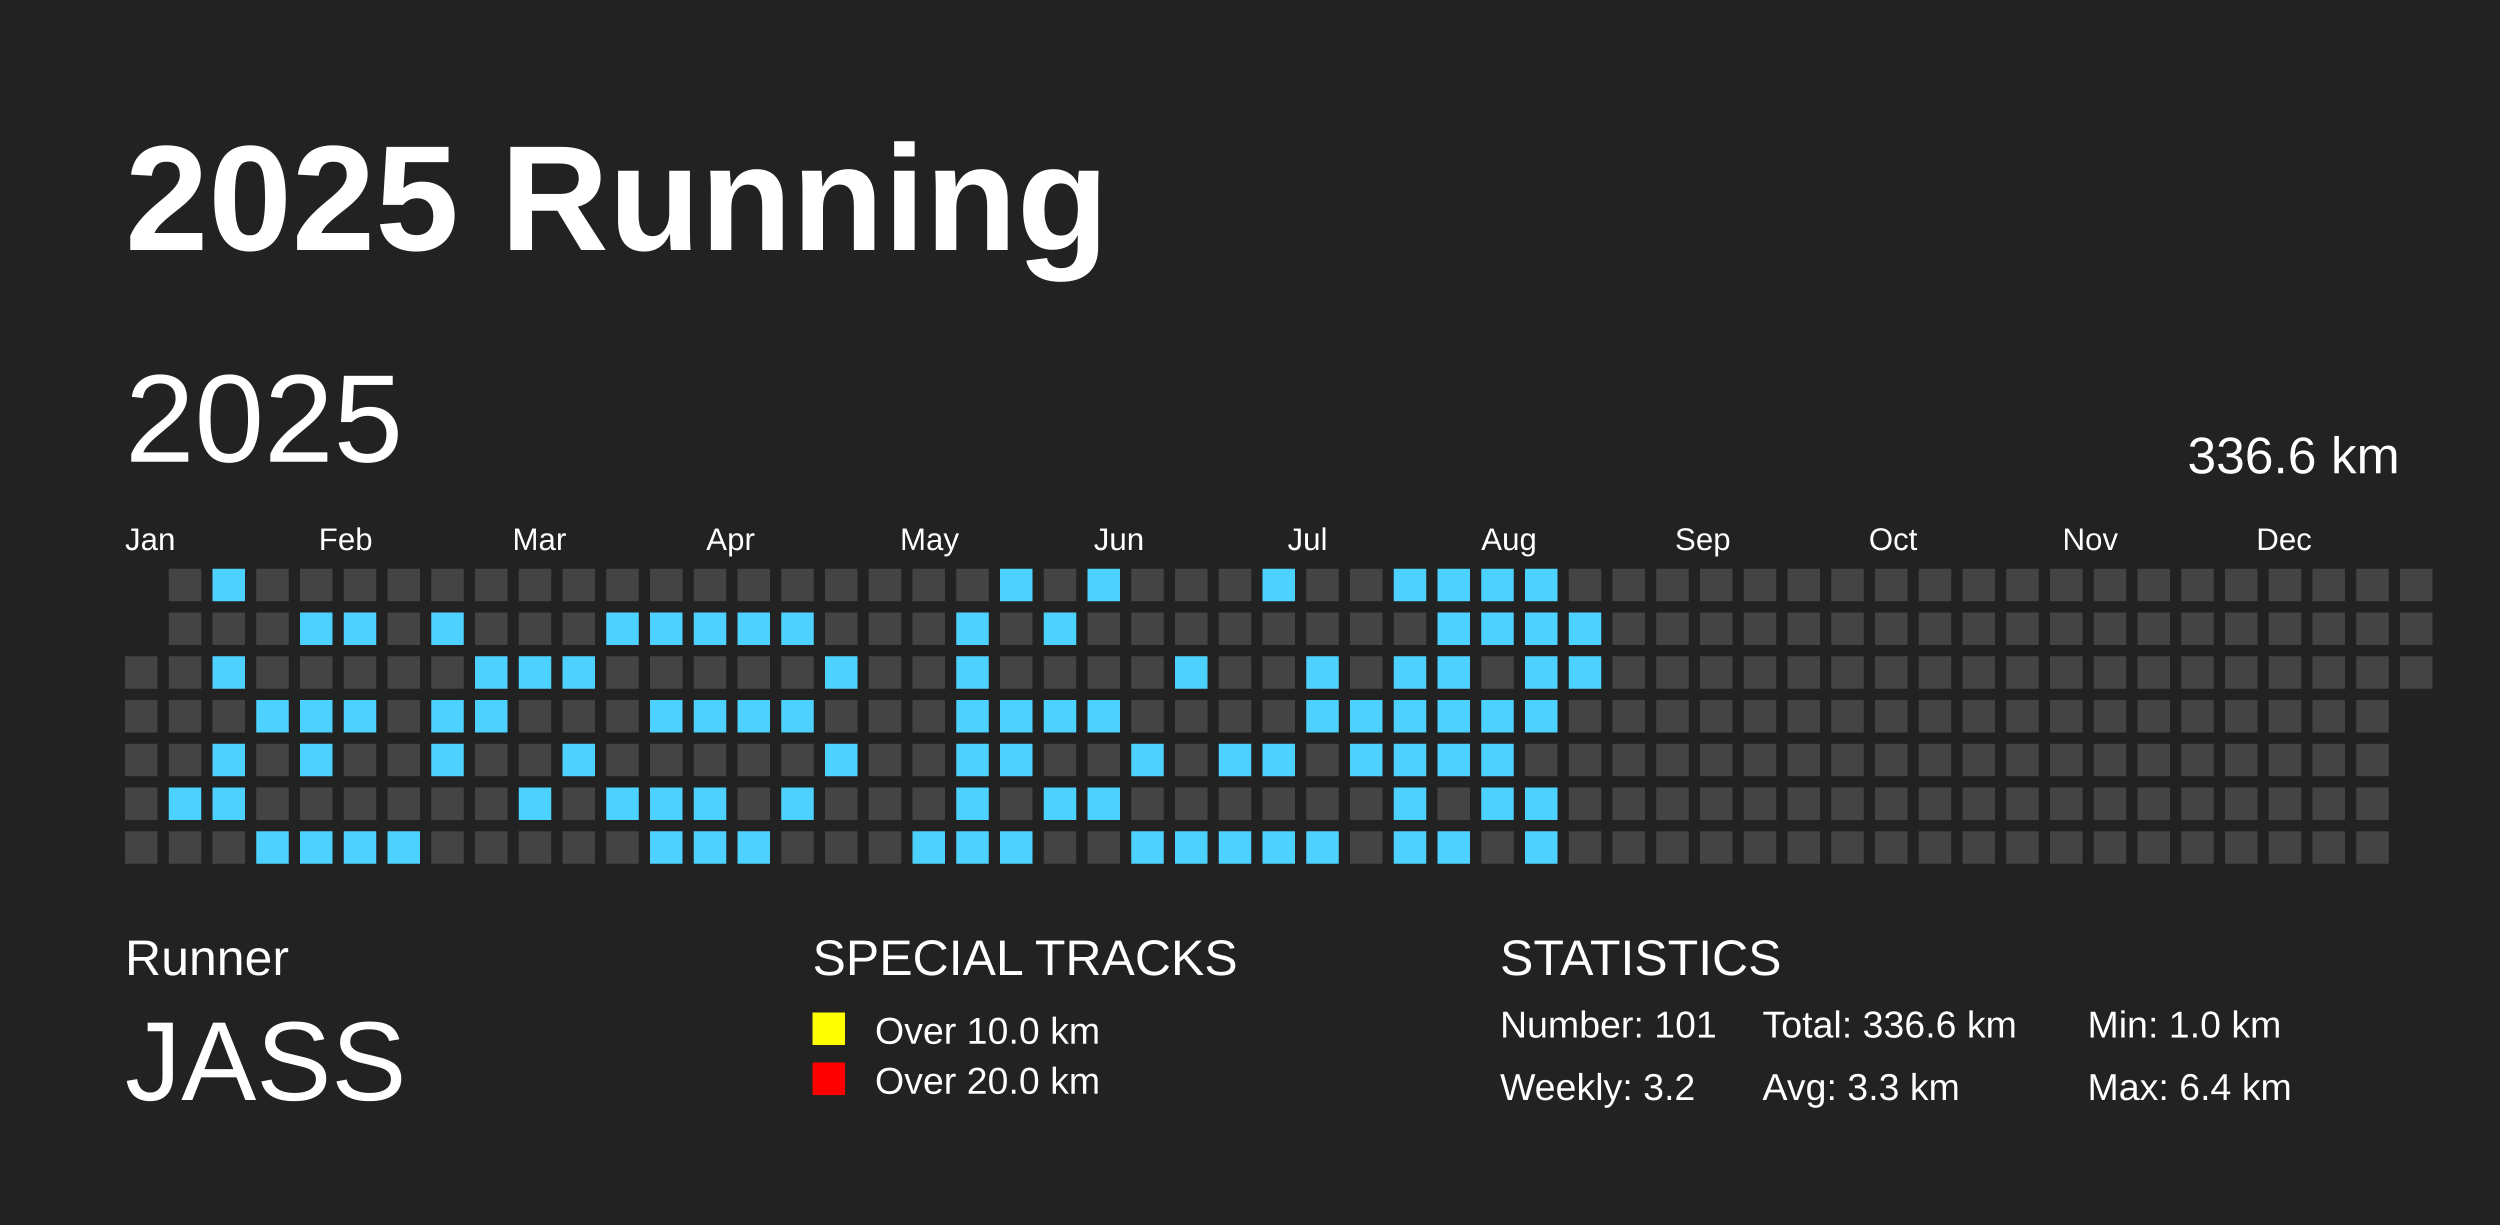
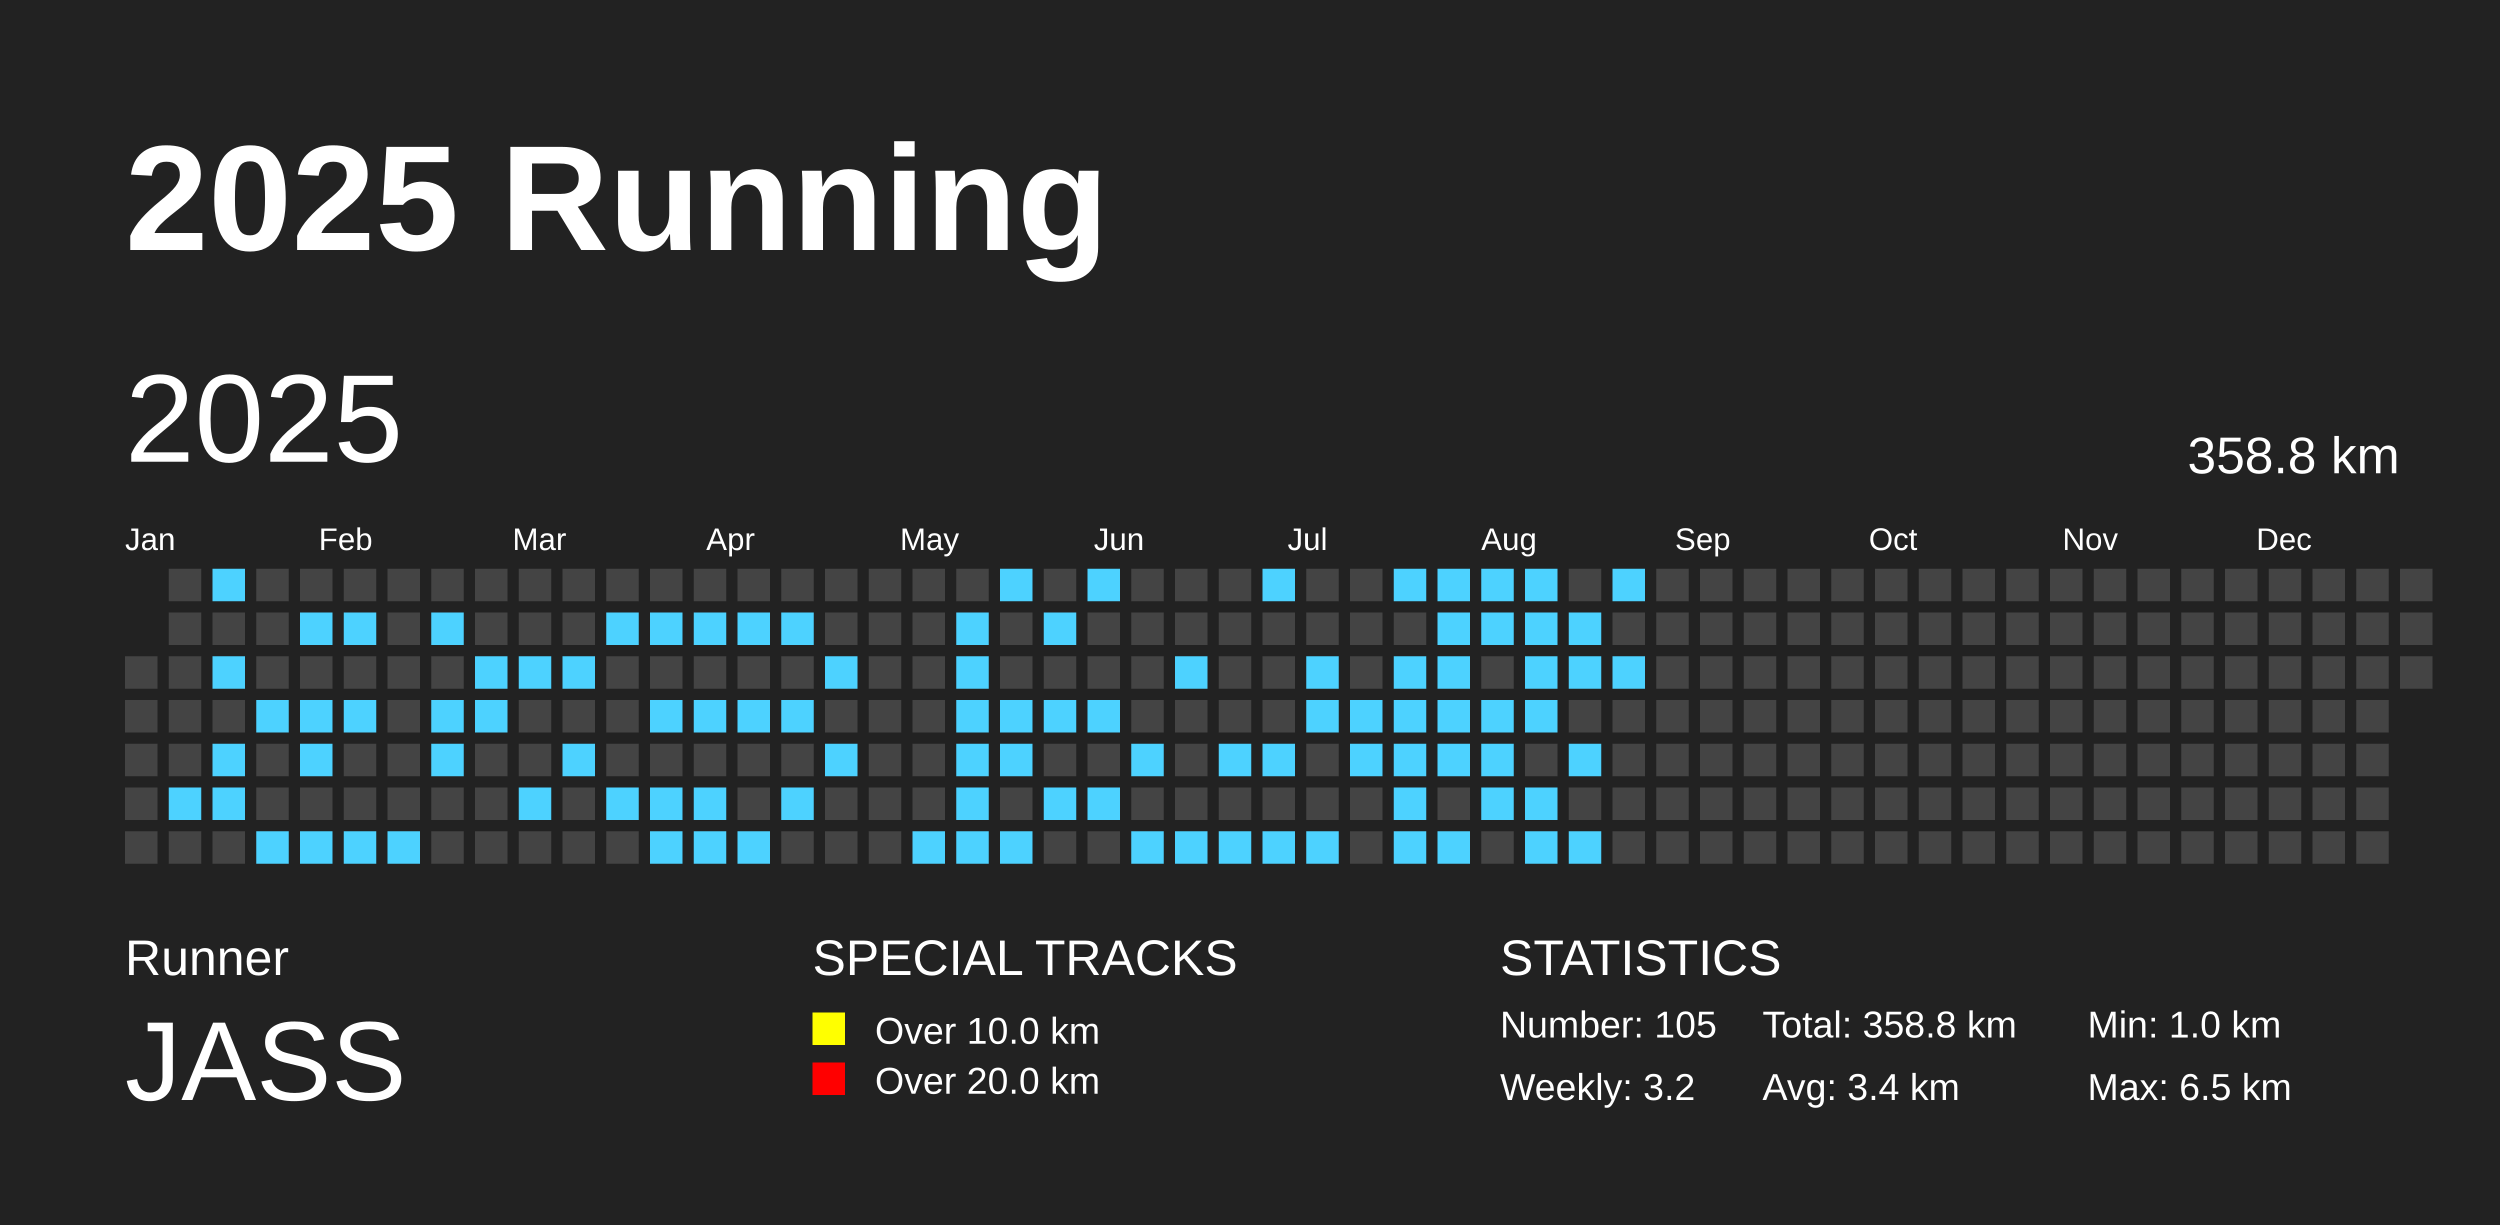
<svg xmlns="http://www.w3.org/2000/svg" baseProfile="full" height="98mm" version="1.1" viewBox="0,0,200,98" width="200mm">
  <defs />
  <rect fill="#222222" height="98" width="200" x="0" y="0" />
  <text fill="#FFFFFF" style="font-size:12px; font-family:Arial; font-weight:bold;" x="10" y="20">2025 Running</text>
  <text fill="#FFFFFF" style="font-size:4px; font-family:Arial" x="10" y="78">Runner</text>
  <text fill="#FFFFFF" style="font-size:9px; font-family:Arial" x="10" y="88">JASS</text>
  <text fill="#FFFFFF" style="font-size:4px; font-family:Arial" x="65" y="78">SPECIAL TRACKS</text>
  <rect fill="yellow" height="2.6" width="2.6" x="65" y="81" />
  <text fill="#FFFFFF" style="font-size:3px; font-family:Arial" x="70" y="83.5">Over 10.0 km</text>
  <rect fill="red" height="2.6" width="2.6" x="65" y="85" />
  <text fill="#FFFFFF" style="font-size:3px; font-family:Arial" x="70" y="87.5">Over 20.0 km</text>
  <text fill="#FFFFFF" style="font-size:4px; font-family:Arial" x="120" y="78">STATISTICS</text>
-   <text fill="#FFFFFF" style="font-size:3px; font-family:Arial" x="120" y="83">Number: 101</text>
+   <text fill="#FFFFFF" style="font-size:3px; font-family:Arial" x="120" y="83">Number: 105</text>
  <text fill="#FFFFFF" style="font-size:3px; font-family:Arial" x="120" y="88">Weekly: 3.2</text>
-   <text fill="#FFFFFF" style="font-size:3px; font-family:Arial" x="141" y="83">Total: 336.6 km</text>
-   <text fill="#FFFFFF" style="font-size:3px; font-family:Arial" x="141" y="88">Avg: 3.3 km</text>
+   <text fill="#FFFFFF" style="font-size:3px; font-family:Arial" x="141" y="83">Total: 358.8 km</text>
+   <text fill="#FFFFFF" style="font-size:3px; font-family:Arial" x="141" y="88">Avg: 3.4 km</text>
  <text fill="#FFFFFF" style="font-size:3px; font-family:Arial" x="167" y="83">Min: 1.0 km</text>
-   <text fill="#FFFFFF" style="font-size:3px; font-family:Arial" x="167" y="88">Max: 6.4 km</text>
+   <text fill="#FFFFFF" style="font-size:3px; font-family:Arial" x="167" y="88">Max: 6.5 km</text>
  <text dominant-baseline="hanging" fill="#FFFFFF" style="font-size:10.0px; font-family:Arial;" x="10" y="30">2025</text>
-   <text dominant-baseline="hanging" fill="#FFFFFF" style="font-size:4.125px; font-family:Arial;" x="175" y="35">336.6 km</text>
+   <text dominant-baseline="hanging" fill="#FFFFFF" style="font-size:4.125px; font-family:Arial;" x="175" y="35">358.8 km</text>
  <text fill="#FFFFFF" style="font-size:2.5px; font-family:Arial" x="10.0" y="44">Jan</text>
  <text fill="#FFFFFF" style="font-size:2.5px; font-family:Arial" x="25.5" y="44">Feb</text>
  <text fill="#FFFFFF" style="font-size:2.5px; font-family:Arial" x="41.0" y="44">Mar</text>
  <text fill="#FFFFFF" style="font-size:2.5px; font-family:Arial" x="56.5" y="44">Apr</text>
  <text fill="#FFFFFF" style="font-size:2.5px; font-family:Arial" x="72.0" y="44">May</text>
  <text fill="#FFFFFF" style="font-size:2.5px; font-family:Arial" x="87.5" y="44">Jun</text>
  <text fill="#FFFFFF" style="font-size:2.5px; font-family:Arial" x="103.0" y="44">Jul</text>
  <text fill="#FFFFFF" style="font-size:2.5px; font-family:Arial" x="118.5" y="44">Aug</text>
  <text fill="#FFFFFF" style="font-size:2.5px; font-family:Arial" x="134.0" y="44">Sep</text>
  <text fill="#FFFFFF" style="font-size:2.5px; font-family:Arial" x="149.5" y="44">Oct</text>
  <text fill="#FFFFFF" style="font-size:2.5px; font-family:Arial" x="165.0" y="44">Nov</text>
  <text fill="#FFFFFF" style="font-size:2.5px; font-family:Arial" x="180.5" y="44">Dec</text>
  <rect fill="#444444" height="2.6" width="2.6" x="10.0" y="52.5" />
  <rect fill="#444444" height="2.6" width="2.6" x="10.0" y="56.0" />
  <rect fill="#444444" height="2.6" width="2.6" x="10.0" y="59.5" />
  <rect fill="#444444" height="2.6" width="2.6" x="10.0" y="63.0" />
  <rect fill="#444444" height="2.6" width="2.6" x="10.0" y="66.5" />
  <rect fill="#444444" height="2.6" width="2.6" x="13.5" y="45.5" />
  <rect fill="#444444" height="2.6" width="2.6" x="13.5" y="49.0" />
  <rect fill="#444444" height="2.6" width="2.6" x="13.5" y="52.5" />
  <rect fill="#444444" height="2.6" width="2.6" x="13.5" y="56.0" />
  <rect fill="#444444" height="2.6" width="2.6" x="13.5" y="59.5" />
  <rect fill="#4DD2FF" height="2.6" width="2.6" x="13.5" y="63.0" />
  <rect fill="#444444" height="2.6" width="2.6" x="13.5" y="66.5" />
  <rect fill="#4DD2FF" height="2.6" width="2.6" x="17.0" y="45.5" />
  <rect fill="#444444" height="2.6" width="2.6" x="17.0" y="49.0" />
  <rect fill="#4DD2FF" height="2.6" width="2.6" x="17.0" y="52.5" />
  <rect fill="#444444" height="2.6" width="2.6" x="17.0" y="56.0" />
  <rect fill="#4DD2FF" height="2.6" width="2.6" x="17.0" y="59.5" />
  <rect fill="#4DD2FF" height="2.6" width="2.6" x="17.0" y="63.0" />
  <rect fill="#444444" height="2.6" width="2.6" x="17.0" y="66.5" />
  <rect fill="#444444" height="2.6" width="2.6" x="20.5" y="45.5" />
  <rect fill="#444444" height="2.6" width="2.6" x="20.5" y="49.0" />
  <rect fill="#444444" height="2.6" width="2.6" x="20.5" y="52.5" />
  <rect fill="#4DD2FF" height="2.6" width="2.6" x="20.5" y="56.0" />
  <rect fill="#444444" height="2.6" width="2.6" x="20.5" y="59.5" />
  <rect fill="#444444" height="2.6" width="2.6" x="20.5" y="63.0" />
  <rect fill="#4DD2FF" height="2.6" width="2.6" x="20.5" y="66.5" />
  <rect fill="#444444" height="2.6" width="2.6" x="24.0" y="45.5" />
  <rect fill="#4DD2FF" height="2.6" width="2.6" x="24.0" y="49.0" />
  <rect fill="#444444" height="2.6" width="2.6" x="24.0" y="52.5" />
  <rect fill="#4DD2FF" height="2.6" width="2.6" x="24.0" y="56.0" />
  <rect fill="#4DD2FF" height="2.6" width="2.6" x="24.0" y="59.5" />
  <rect fill="#444444" height="2.6" width="2.6" x="24.0" y="63.0" />
  <rect fill="#4DD2FF" height="2.6" width="2.6" x="24.0" y="66.5" />
  <rect fill="#444444" height="2.6" width="2.6" x="27.5" y="45.5" />
  <rect fill="#4DD2FF" height="2.6" width="2.6" x="27.5" y="49.0" />
  <rect fill="#444444" height="2.6" width="2.6" x="27.5" y="52.5" />
  <rect fill="#4DD2FF" height="2.6" width="2.6" x="27.5" y="56.0" />
  <rect fill="#444444" height="2.6" width="2.6" x="27.5" y="59.5" />
  <rect fill="#444444" height="2.6" width="2.6" x="27.5" y="63.0" />
  <rect fill="#4DD2FF" height="2.6" width="2.6" x="27.5" y="66.5" />
  <rect fill="#444444" height="2.6" width="2.6" x="31.0" y="45.5" />
  <rect fill="#444444" height="2.6" width="2.6" x="31.0" y="49.0" />
  <rect fill="#444444" height="2.6" width="2.6" x="31.0" y="52.5" />
  <rect fill="#444444" height="2.6" width="2.6" x="31.0" y="56.0" />
  <rect fill="#444444" height="2.6" width="2.6" x="31.0" y="59.5" />
  <rect fill="#444444" height="2.6" width="2.6" x="31.0" y="63.0" />
  <rect fill="#4DD2FF" height="2.6" width="2.6" x="31.0" y="66.5" />
  <rect fill="#444444" height="2.6" width="2.6" x="34.5" y="45.5" />
  <rect fill="#4DD2FF" height="2.6" width="2.6" x="34.5" y="49.0" />
  <rect fill="#444444" height="2.6" width="2.6" x="34.5" y="52.5" />
  <rect fill="#4DD2FF" height="2.6" width="2.6" x="34.5" y="56.0" />
  <rect fill="#4DD2FF" height="2.6" width="2.6" x="34.5" y="59.5" />
  <rect fill="#444444" height="2.6" width="2.6" x="34.5" y="63.0" />
  <rect fill="#444444" height="2.6" width="2.6" x="34.5" y="66.5" />
  <rect fill="#444444" height="2.6" width="2.6" x="38.0" y="45.5" />
  <rect fill="#444444" height="2.6" width="2.6" x="38.0" y="49.0" />
  <rect fill="#4DD2FF" height="2.6" width="2.6" x="38.0" y="52.5" />
  <rect fill="#4DD2FF" height="2.6" width="2.6" x="38.0" y="56.0" />
  <rect fill="#444444" height="2.6" width="2.6" x="38.0" y="59.5" />
  <rect fill="#444444" height="2.6" width="2.6" x="38.0" y="63.0" />
  <rect fill="#444444" height="2.6" width="2.6" x="38.0" y="66.5" />
  <rect fill="#444444" height="2.6" width="2.6" x="41.5" y="45.5" />
  <rect fill="#444444" height="2.6" width="2.6" x="41.5" y="49.0" />
  <rect fill="#4DD2FF" height="2.6" width="2.6" x="41.5" y="52.5" />
  <rect fill="#444444" height="2.6" width="2.6" x="41.5" y="56.0" />
  <rect fill="#444444" height="2.6" width="2.6" x="41.5" y="59.5" />
  <rect fill="#4DD2FF" height="2.6" width="2.6" x="41.5" y="63.0" />
  <rect fill="#444444" height="2.6" width="2.6" x="41.5" y="66.5" />
  <rect fill="#444444" height="2.6" width="2.6" x="45.0" y="45.5" />
  <rect fill="#444444" height="2.6" width="2.6" x="45.0" y="49.0" />
  <rect fill="#4DD2FF" height="2.6" width="2.6" x="45.0" y="52.5" />
  <rect fill="#444444" height="2.6" width="2.6" x="45.0" y="56.0" />
  <rect fill="#4DD2FF" height="2.6" width="2.6" x="45.0" y="59.5" />
  <rect fill="#444444" height="2.6" width="2.6" x="45.0" y="63.0" />
  <rect fill="#444444" height="2.6" width="2.6" x="45.0" y="66.5" />
  <rect fill="#444444" height="2.6" width="2.6" x="48.5" y="45.5" />
  <rect fill="#4DD2FF" height="2.6" width="2.6" x="48.5" y="49.0" />
  <rect fill="#444444" height="2.6" width="2.6" x="48.5" y="52.5" />
  <rect fill="#444444" height="2.6" width="2.6" x="48.5" y="56.0" />
  <rect fill="#444444" height="2.6" width="2.6" x="48.5" y="59.5" />
  <rect fill="#4DD2FF" height="2.6" width="2.6" x="48.5" y="63.0" />
  <rect fill="#444444" height="2.6" width="2.6" x="48.5" y="66.5" />
  <rect fill="#444444" height="2.6" width="2.6" x="52.0" y="45.5" />
  <rect fill="#4DD2FF" height="2.6" width="2.6" x="52.0" y="49.0" />
  <rect fill="#444444" height="2.6" width="2.6" x="52.0" y="52.5" />
  <rect fill="#4DD2FF" height="2.6" width="2.6" x="52.0" y="56.0" />
  <rect fill="#444444" height="2.6" width="2.6" x="52.0" y="59.5" />
  <rect fill="#4DD2FF" height="2.6" width="2.6" x="52.0" y="63.0" />
  <rect fill="#4DD2FF" height="2.6" width="2.6" x="52.0" y="66.5" />
  <rect fill="#444444" height="2.6" width="2.6" x="55.5" y="45.5" />
  <rect fill="#4DD2FF" height="2.6" width="2.6" x="55.5" y="49.0" />
  <rect fill="#444444" height="2.6" width="2.6" x="55.5" y="52.5" />
  <rect fill="#4DD2FF" height="2.6" width="2.6" x="55.5" y="56.0" />
  <rect fill="#444444" height="2.6" width="2.6" x="55.5" y="59.5" />
  <rect fill="#4DD2FF" height="2.6" width="2.6" x="55.5" y="63.0" />
  <rect fill="#4DD2FF" height="2.6" width="2.6" x="55.5" y="66.5" />
  <rect fill="#444444" height="2.6" width="2.6" x="59.0" y="45.5" />
  <rect fill="#4DD2FF" height="2.6" width="2.6" x="59.0" y="49.0" />
  <rect fill="#444444" height="2.6" width="2.6" x="59.0" y="52.5" />
  <rect fill="#4DD2FF" height="2.6" width="2.6" x="59.0" y="56.0" />
  <rect fill="#444444" height="2.6" width="2.6" x="59.0" y="59.5" />
  <rect fill="#444444" height="2.6" width="2.6" x="59.0" y="63.0" />
  <rect fill="#4DD2FF" height="2.6" width="2.6" x="59.0" y="66.5" />
  <rect fill="#444444" height="2.6" width="2.6" x="62.5" y="45.5" />
  <rect fill="#4DD2FF" height="2.6" width="2.6" x="62.5" y="49.0" />
  <rect fill="#444444" height="2.6" width="2.6" x="62.5" y="52.5" />
  <rect fill="#4DD2FF" height="2.6" width="2.6" x="62.5" y="56.0" />
  <rect fill="#444444" height="2.6" width="2.6" x="62.5" y="59.5" />
  <rect fill="#4DD2FF" height="2.6" width="2.6" x="62.5" y="63.0" />
  <rect fill="#444444" height="2.6" width="2.6" x="62.5" y="66.5" />
  <rect fill="#444444" height="2.6" width="2.6" x="66.0" y="45.5" />
  <rect fill="#444444" height="2.6" width="2.6" x="66.0" y="49.0" />
  <rect fill="#4DD2FF" height="2.6" width="2.6" x="66.0" y="52.5" />
  <rect fill="#444444" height="2.6" width="2.6" x="66.0" y="56.0" />
  <rect fill="#4DD2FF" height="2.6" width="2.6" x="66.0" y="59.5" />
  <rect fill="#444444" height="2.6" width="2.6" x="66.0" y="63.0" />
  <rect fill="#444444" height="2.6" width="2.6" x="66.0" y="66.5" />
  <rect fill="#444444" height="2.6" width="2.6" x="69.5" y="45.5" />
  <rect fill="#444444" height="2.6" width="2.6" x="69.5" y="49.0" />
  <rect fill="#444444" height="2.6" width="2.6" x="69.5" y="52.5" />
  <rect fill="#444444" height="2.6" width="2.6" x="69.5" y="56.0" />
  <rect fill="#444444" height="2.6" width="2.6" x="69.5" y="59.5" />
  <rect fill="#444444" height="2.6" width="2.6" x="69.5" y="63.0" />
  <rect fill="#444444" height="2.6" width="2.6" x="69.5" y="66.5" />
  <rect fill="#444444" height="2.6" width="2.6" x="73.0" y="45.5" />
  <rect fill="#444444" height="2.6" width="2.6" x="73.0" y="49.0" />
  <rect fill="#444444" height="2.6" width="2.6" x="73.0" y="52.5" />
  <rect fill="#444444" height="2.6" width="2.6" x="73.0" y="56.0" />
  <rect fill="#444444" height="2.6" width="2.6" x="73.0" y="59.5" />
  <rect fill="#444444" height="2.6" width="2.6" x="73.0" y="63.0" />
  <rect fill="#4DD2FF" height="2.6" width="2.6" x="73.0" y="66.5" />
  <rect fill="#444444" height="2.6" width="2.6" x="76.5" y="45.5" />
  <rect fill="#4DD2FF" height="2.6" width="2.6" x="76.5" y="49.0" />
  <rect fill="#4DD2FF" height="2.6" width="2.6" x="76.5" y="52.5" />
  <rect fill="#4DD2FF" height="2.6" width="2.6" x="76.5" y="56.0" />
  <rect fill="#4DD2FF" height="2.6" width="2.6" x="76.5" y="59.5" />
  <rect fill="#4DD2FF" height="2.6" width="2.6" x="76.5" y="63.0" />
  <rect fill="#4DD2FF" height="2.6" width="2.6" x="76.5" y="66.5" />
  <rect fill="#4DD2FF" height="2.6" width="2.6" x="80.0" y="45.5" />
  <rect fill="#444444" height="2.6" width="2.6" x="80.0" y="49.0" />
  <rect fill="#444444" height="2.6" width="2.6" x="80.0" y="52.5" />
  <rect fill="#4DD2FF" height="2.6" width="2.6" x="80.0" y="56.0" />
  <rect fill="#4DD2FF" height="2.6" width="2.6" x="80.0" y="59.5" />
  <rect fill="#444444" height="2.6" width="2.6" x="80.0" y="63.0" />
  <rect fill="#4DD2FF" height="2.6" width="2.6" x="80.0" y="66.5" />
  <rect fill="#444444" height="2.6" width="2.6" x="83.5" y="45.5" />
  <rect fill="#4DD2FF" height="2.6" width="2.6" x="83.5" y="49.0" />
  <rect fill="#444444" height="2.6" width="2.6" x="83.5" y="52.5" />
  <rect fill="#4DD2FF" height="2.6" width="2.6" x="83.5" y="56.0" />
  <rect fill="#444444" height="2.6" width="2.6" x="83.5" y="59.5" />
  <rect fill="#4DD2FF" height="2.6" width="2.6" x="83.5" y="63.0" />
  <rect fill="#444444" height="2.6" width="2.6" x="83.5" y="66.5" />
  <rect fill="#4DD2FF" height="2.6" width="2.6" x="87.0" y="45.5" />
  <rect fill="#444444" height="2.6" width="2.6" x="87.0" y="49.0" />
  <rect fill="#444444" height="2.6" width="2.6" x="87.0" y="52.5" />
  <rect fill="#4DD2FF" height="2.6" width="2.6" x="87.0" y="56.0" />
  <rect fill="#444444" height="2.6" width="2.6" x="87.0" y="59.5" />
  <rect fill="#4DD2FF" height="2.6" width="2.6" x="87.0" y="63.0" />
  <rect fill="#444444" height="2.6" width="2.6" x="87.0" y="66.5" />
  <rect fill="#444444" height="2.6" width="2.6" x="90.5" y="45.5" />
  <rect fill="#444444" height="2.6" width="2.6" x="90.5" y="49.0" />
  <rect fill="#444444" height="2.6" width="2.6" x="90.5" y="52.5" />
  <rect fill="#444444" height="2.6" width="2.6" x="90.5" y="56.0" />
  <rect fill="#4DD2FF" height="2.6" width="2.6" x="90.5" y="59.5" />
  <rect fill="#444444" height="2.6" width="2.6" x="90.5" y="63.0" />
  <rect fill="#4DD2FF" height="2.6" width="2.6" x="90.5" y="66.5" />
  <rect fill="#444444" height="2.6" width="2.6" x="94.0" y="45.5" />
  <rect fill="#444444" height="2.6" width="2.6" x="94.0" y="49.0" />
  <rect fill="#4DD2FF" height="2.6" width="2.6" x="94.0" y="52.5" />
  <rect fill="#444444" height="2.6" width="2.6" x="94.0" y="56.0" />
  <rect fill="#444444" height="2.6" width="2.6" x="94.0" y="59.5" />
  <rect fill="#444444" height="2.6" width="2.6" x="94.0" y="63.0" />
  <rect fill="#4DD2FF" height="2.6" width="2.6" x="94.0" y="66.5" />
  <rect fill="#444444" height="2.6" width="2.6" x="97.5" y="45.5" />
  <rect fill="#444444" height="2.6" width="2.6" x="97.5" y="49.0" />
  <rect fill="#444444" height="2.6" width="2.6" x="97.5" y="52.5" />
  <rect fill="#444444" height="2.6" width="2.6" x="97.5" y="56.0" />
  <rect fill="#4DD2FF" height="2.6" width="2.6" x="97.5" y="59.5" />
  <rect fill="#444444" height="2.6" width="2.6" x="97.5" y="63.0" />
  <rect fill="#4DD2FF" height="2.6" width="2.6" x="97.5" y="66.5" />
  <rect fill="#4DD2FF" height="2.6" width="2.6" x="101.0" y="45.5" />
  <rect fill="#444444" height="2.6" width="2.6" x="101.0" y="49.0" />
  <rect fill="#444444" height="2.6" width="2.6" x="101.0" y="52.5" />
  <rect fill="#444444" height="2.6" width="2.6" x="101.0" y="56.0" />
  <rect fill="#4DD2FF" height="2.6" width="2.6" x="101.0" y="59.5" />
  <rect fill="#444444" height="2.6" width="2.6" x="101.0" y="63.0" />
  <rect fill="#4DD2FF" height="2.6" width="2.6" x="101.0" y="66.5" />
  <rect fill="#444444" height="2.6" width="2.6" x="104.5" y="45.5" />
  <rect fill="#444444" height="2.6" width="2.6" x="104.5" y="49.0" />
  <rect fill="#4DD2FF" height="2.6" width="2.6" x="104.5" y="52.5" />
  <rect fill="#4DD2FF" height="2.6" width="2.6" x="104.5" y="56.0" />
  <rect fill="#444444" height="2.6" width="2.6" x="104.5" y="59.5" />
  <rect fill="#444444" height="2.6" width="2.6" x="104.5" y="63.0" />
  <rect fill="#4DD2FF" height="2.6" width="2.6" x="104.5" y="66.5" />
  <rect fill="#444444" height="2.6" width="2.6" x="108.0" y="45.5" />
  <rect fill="#444444" height="2.6" width="2.6" x="108.0" y="49.0" />
  <rect fill="#444444" height="2.6" width="2.6" x="108.0" y="52.5" />
  <rect fill="#4DD2FF" height="2.6" width="2.6" x="108.0" y="56.0" />
  <rect fill="#4DD2FF" height="2.6" width="2.6" x="108.0" y="59.5" />
  <rect fill="#444444" height="2.6" width="2.6" x="108.0" y="63.0" />
  <rect fill="#444444" height="2.6" width="2.6" x="108.0" y="66.5" />
  <rect fill="#4DD2FF" height="2.6" width="2.6" x="111.5" y="45.5" />
  <rect fill="#444444" height="2.6" width="2.6" x="111.5" y="49.0" />
  <rect fill="#4DD2FF" height="2.6" width="2.6" x="111.5" y="52.5" />
  <rect fill="#4DD2FF" height="2.6" width="2.6" x="111.5" y="56.0" />
  <rect fill="#4DD2FF" height="2.6" width="2.6" x="111.5" y="59.5" />
  <rect fill="#4DD2FF" height="2.6" width="2.6" x="111.5" y="63.0" />
  <rect fill="#4DD2FF" height="2.6" width="2.6" x="111.5" y="66.5" />
  <rect fill="#4DD2FF" height="2.6" width="2.6" x="115.0" y="45.5" />
  <rect fill="#4DD2FF" height="2.6" width="2.6" x="115.0" y="49.0" />
  <rect fill="#4DD2FF" height="2.6" width="2.6" x="115.0" y="52.5" />
  <rect fill="#4DD2FF" height="2.6" width="2.6" x="115.0" y="56.0" />
  <rect fill="#4DD2FF" height="2.6" width="2.6" x="115.0" y="59.5" />
  <rect fill="#444444" height="2.6" width="2.6" x="115.0" y="63.0" />
  <rect fill="#4DD2FF" height="2.6" width="2.6" x="115.0" y="66.5" />
  <rect fill="#4DD2FF" height="2.6" width="2.6" x="118.5" y="45.5" />
  <rect fill="#4DD2FF" height="2.6" width="2.6" x="118.5" y="49.0" />
  <rect fill="#444444" height="2.6" width="2.6" x="118.5" y="52.5" />
  <rect fill="#4DD2FF" height="2.6" width="2.6" x="118.5" y="56.0" />
  <rect fill="#4DD2FF" height="2.6" width="2.6" x="118.5" y="59.5" />
  <rect fill="#4DD2FF" height="2.6" width="2.6" x="118.5" y="63.0" />
  <rect fill="#444444" height="2.6" width="2.6" x="118.5" y="66.5" />
  <rect fill="#4DD2FF" height="2.6" width="2.6" x="122.0" y="45.5" />
  <rect fill="#4DD2FF" height="2.6" width="2.6" x="122.0" y="49.0" />
  <rect fill="#4DD2FF" height="2.6" width="2.6" x="122.0" y="52.5" />
  <rect fill="#4DD2FF" height="2.6" width="2.6" x="122.0" y="56.0" />
  <rect fill="#444444" height="2.6" width="2.6" x="122.0" y="59.5" />
  <rect fill="#4DD2FF" height="2.6" width="2.6" x="122.0" y="63.0" />
  <rect fill="#4DD2FF" height="2.6" width="2.6" x="122.0" y="66.5" />
  <rect fill="#444444" height="2.6" width="2.6" x="125.5" y="45.5" />
  <rect fill="#4DD2FF" height="2.6" width="2.6" x="125.5" y="49.0" />
  <rect fill="#4DD2FF" height="2.6" width="2.6" x="125.5" y="52.5" />
  <rect fill="#444444" height="2.6" width="2.6" x="125.5" y="56.0" />
-   <rect fill="#444444" height="2.6" width="2.6" x="125.5" y="59.5" />
+   <rect fill="#4DD2FF" height="2.6" width="2.6" x="125.5" y="59.5" />
  <rect fill="#444444" height="2.6" width="2.6" x="125.5" y="63.0" />
-   <rect fill="#444444" height="2.6" width="2.6" x="125.5" y="66.5" />
-   <rect fill="#444444" height="2.6" width="2.6" x="129.0" y="45.5" />
+   <rect fill="#4DD2FF" height="2.6" width="2.6" x="125.5" y="66.5" />
+   <rect fill="#4DD2FF" height="2.6" width="2.6" x="129.0" y="45.5" />
  <rect fill="#444444" height="2.6" width="2.6" x="129.0" y="49.0" />
-   <rect fill="#444444" height="2.6" width="2.6" x="129.0" y="52.5" />
+   <rect fill="#4DD2FF" height="2.6" width="2.6" x="129.0" y="52.5" />
  <rect fill="#444444" height="2.6" width="2.6" x="129.0" y="56.0" />
  <rect fill="#444444" height="2.6" width="2.6" x="129.0" y="59.5" />
  <rect fill="#444444" height="2.6" width="2.6" x="129.0" y="63.0" />
  <rect fill="#444444" height="2.6" width="2.6" x="129.0" y="66.5" />
  <rect fill="#444444" height="2.6" width="2.6" x="132.5" y="45.5" />
  <rect fill="#444444" height="2.6" width="2.6" x="132.5" y="49.0" />
  <rect fill="#444444" height="2.6" width="2.6" x="132.5" y="52.5" />
  <rect fill="#444444" height="2.6" width="2.6" x="132.5" y="56.0" />
  <rect fill="#444444" height="2.6" width="2.6" x="132.5" y="59.5" />
  <rect fill="#444444" height="2.6" width="2.6" x="132.5" y="63.0" />
  <rect fill="#444444" height="2.6" width="2.6" x="132.5" y="66.5" />
  <rect fill="#444444" height="2.6" width="2.6" x="136.0" y="45.5" />
  <rect fill="#444444" height="2.6" width="2.6" x="136.0" y="49.0" />
  <rect fill="#444444" height="2.6" width="2.6" x="136.0" y="52.5" />
  <rect fill="#444444" height="2.6" width="2.6" x="136.0" y="56.0" />
  <rect fill="#444444" height="2.6" width="2.6" x="136.0" y="59.5" />
  <rect fill="#444444" height="2.6" width="2.6" x="136.0" y="63.0" />
  <rect fill="#444444" height="2.6" width="2.6" x="136.0" y="66.5" />
  <rect fill="#444444" height="2.6" width="2.6" x="139.5" y="45.5" />
  <rect fill="#444444" height="2.6" width="2.6" x="139.5" y="49.0" />
  <rect fill="#444444" height="2.6" width="2.6" x="139.5" y="52.5" />
  <rect fill="#444444" height="2.6" width="2.6" x="139.5" y="56.0" />
  <rect fill="#444444" height="2.6" width="2.6" x="139.5" y="59.5" />
  <rect fill="#444444" height="2.6" width="2.6" x="139.5" y="63.0" />
  <rect fill="#444444" height="2.6" width="2.6" x="139.5" y="66.5" />
  <rect fill="#444444" height="2.6" width="2.6" x="143.0" y="45.5" />
  <rect fill="#444444" height="2.6" width="2.6" x="143.0" y="49.0" />
  <rect fill="#444444" height="2.6" width="2.6" x="143.0" y="52.5" />
  <rect fill="#444444" height="2.6" width="2.6" x="143.0" y="56.0" />
  <rect fill="#444444" height="2.6" width="2.6" x="143.0" y="59.5" />
  <rect fill="#444444" height="2.6" width="2.6" x="143.0" y="63.0" />
  <rect fill="#444444" height="2.6" width="2.6" x="143.0" y="66.5" />
  <rect fill="#444444" height="2.6" width="2.6" x="146.5" y="45.5" />
  <rect fill="#444444" height="2.6" width="2.6" x="146.5" y="49.0" />
  <rect fill="#444444" height="2.6" width="2.6" x="146.5" y="52.5" />
  <rect fill="#444444" height="2.6" width="2.6" x="146.5" y="56.0" />
  <rect fill="#444444" height="2.6" width="2.6" x="146.5" y="59.5" />
  <rect fill="#444444" height="2.6" width="2.6" x="146.5" y="63.0" />
  <rect fill="#444444" height="2.6" width="2.6" x="146.5" y="66.5" />
  <rect fill="#444444" height="2.6" width="2.6" x="150.0" y="45.5" />
  <rect fill="#444444" height="2.6" width="2.6" x="150.0" y="49.0" />
  <rect fill="#444444" height="2.6" width="2.6" x="150.0" y="52.5" />
  <rect fill="#444444" height="2.6" width="2.6" x="150.0" y="56.0" />
  <rect fill="#444444" height="2.6" width="2.6" x="150.0" y="59.5" />
  <rect fill="#444444" height="2.6" width="2.6" x="150.0" y="63.0" />
  <rect fill="#444444" height="2.6" width="2.6" x="150.0" y="66.5" />
  <rect fill="#444444" height="2.6" width="2.6" x="153.5" y="45.5" />
  <rect fill="#444444" height="2.6" width="2.6" x="153.5" y="49.0" />
  <rect fill="#444444" height="2.6" width="2.6" x="153.5" y="52.5" />
  <rect fill="#444444" height="2.6" width="2.6" x="153.5" y="56.0" />
  <rect fill="#444444" height="2.6" width="2.6" x="153.5" y="59.5" />
  <rect fill="#444444" height="2.6" width="2.6" x="153.5" y="63.0" />
  <rect fill="#444444" height="2.6" width="2.6" x="153.5" y="66.5" />
  <rect fill="#444444" height="2.6" width="2.6" x="157.0" y="45.5" />
  <rect fill="#444444" height="2.6" width="2.6" x="157.0" y="49.0" />
  <rect fill="#444444" height="2.6" width="2.6" x="157.0" y="52.5" />
  <rect fill="#444444" height="2.6" width="2.6" x="157.0" y="56.0" />
  <rect fill="#444444" height="2.6" width="2.6" x="157.0" y="59.5" />
  <rect fill="#444444" height="2.6" width="2.6" x="157.0" y="63.0" />
  <rect fill="#444444" height="2.6" width="2.6" x="157.0" y="66.5" />
  <rect fill="#444444" height="2.6" width="2.6" x="160.5" y="45.5" />
  <rect fill="#444444" height="2.6" width="2.6" x="160.5" y="49.0" />
  <rect fill="#444444" height="2.6" width="2.6" x="160.5" y="52.5" />
  <rect fill="#444444" height="2.6" width="2.6" x="160.5" y="56.0" />
  <rect fill="#444444" height="2.6" width="2.6" x="160.5" y="59.5" />
  <rect fill="#444444" height="2.6" width="2.6" x="160.5" y="63.0" />
  <rect fill="#444444" height="2.6" width="2.6" x="160.5" y="66.5" />
  <rect fill="#444444" height="2.6" width="2.6" x="164.0" y="45.5" />
  <rect fill="#444444" height="2.6" width="2.6" x="164.0" y="49.0" />
  <rect fill="#444444" height="2.6" width="2.6" x="164.0" y="52.5" />
  <rect fill="#444444" height="2.6" width="2.6" x="164.0" y="56.0" />
  <rect fill="#444444" height="2.6" width="2.6" x="164.0" y="59.5" />
  <rect fill="#444444" height="2.6" width="2.6" x="164.0" y="63.0" />
  <rect fill="#444444" height="2.6" width="2.6" x="164.0" y="66.5" />
  <rect fill="#444444" height="2.6" width="2.6" x="167.5" y="45.5" />
  <rect fill="#444444" height="2.6" width="2.6" x="167.5" y="49.0" />
  <rect fill="#444444" height="2.6" width="2.6" x="167.5" y="52.5" />
  <rect fill="#444444" height="2.6" width="2.6" x="167.5" y="56.0" />
  <rect fill="#444444" height="2.6" width="2.6" x="167.5" y="59.5" />
  <rect fill="#444444" height="2.6" width="2.6" x="167.5" y="63.0" />
  <rect fill="#444444" height="2.6" width="2.6" x="167.5" y="66.5" />
  <rect fill="#444444" height="2.6" width="2.6" x="171.0" y="45.5" />
  <rect fill="#444444" height="2.6" width="2.6" x="171.0" y="49.0" />
  <rect fill="#444444" height="2.6" width="2.6" x="171.0" y="52.5" />
  <rect fill="#444444" height="2.6" width="2.6" x="171.0" y="56.0" />
  <rect fill="#444444" height="2.6" width="2.6" x="171.0" y="59.5" />
  <rect fill="#444444" height="2.6" width="2.6" x="171.0" y="63.0" />
  <rect fill="#444444" height="2.6" width="2.6" x="171.0" y="66.5" />
  <rect fill="#444444" height="2.6" width="2.6" x="174.5" y="45.5" />
  <rect fill="#444444" height="2.6" width="2.6" x="174.5" y="49.0" />
  <rect fill="#444444" height="2.6" width="2.6" x="174.5" y="52.5" />
  <rect fill="#444444" height="2.6" width="2.6" x="174.5" y="56.0" />
  <rect fill="#444444" height="2.6" width="2.6" x="174.5" y="59.5" />
  <rect fill="#444444" height="2.6" width="2.6" x="174.5" y="63.0" />
  <rect fill="#444444" height="2.6" width="2.6" x="174.5" y="66.5" />
  <rect fill="#444444" height="2.6" width="2.6" x="178.0" y="45.5" />
  <rect fill="#444444" height="2.6" width="2.6" x="178.0" y="49.0" />
  <rect fill="#444444" height="2.6" width="2.6" x="178.0" y="52.5" />
  <rect fill="#444444" height="2.6" width="2.6" x="178.0" y="56.0" />
  <rect fill="#444444" height="2.6" width="2.6" x="178.0" y="59.5" />
  <rect fill="#444444" height="2.6" width="2.6" x="178.0" y="63.0" />
  <rect fill="#444444" height="2.6" width="2.6" x="178.0" y="66.5" />
  <rect fill="#444444" height="2.6" width="2.6" x="181.5" y="45.5" />
  <rect fill="#444444" height="2.6" width="2.6" x="181.5" y="49.0" />
  <rect fill="#444444" height="2.6" width="2.6" x="181.5" y="52.5" />
  <rect fill="#444444" height="2.6" width="2.6" x="181.5" y="56.0" />
  <rect fill="#444444" height="2.6" width="2.6" x="181.5" y="59.5" />
  <rect fill="#444444" height="2.6" width="2.6" x="181.5" y="63.0" />
  <rect fill="#444444" height="2.6" width="2.6" x="181.5" y="66.5" />
  <rect fill="#444444" height="2.6" width="2.6" x="185.0" y="45.5" />
  <rect fill="#444444" height="2.6" width="2.6" x="185.0" y="49.0" />
  <rect fill="#444444" height="2.6" width="2.6" x="185.0" y="52.5" />
  <rect fill="#444444" height="2.6" width="2.6" x="185.0" y="56.0" />
  <rect fill="#444444" height="2.6" width="2.6" x="185.0" y="59.5" />
  <rect fill="#444444" height="2.6" width="2.6" x="185.0" y="63.0" />
  <rect fill="#444444" height="2.6" width="2.6" x="185.0" y="66.5" />
  <rect fill="#444444" height="2.6" width="2.6" x="188.5" y="45.5" />
  <rect fill="#444444" height="2.6" width="2.6" x="188.5" y="49.0" />
  <rect fill="#444444" height="2.6" width="2.6" x="188.5" y="52.5" />
  <rect fill="#444444" height="2.6" width="2.6" x="188.5" y="56.0" />
  <rect fill="#444444" height="2.6" width="2.6" x="188.5" y="59.5" />
  <rect fill="#444444" height="2.6" width="2.6" x="188.5" y="63.0" />
  <rect fill="#444444" height="2.6" width="2.6" x="188.5" y="66.5" />
  <rect fill="#444444" height="2.6" width="2.6" x="192.0" y="45.5" />
  <rect fill="#444444" height="2.6" width="2.6" x="192.0" y="49.0" />
  <rect fill="#444444" height="2.6" width="2.6" x="192.0" y="52.5" />
</svg>
